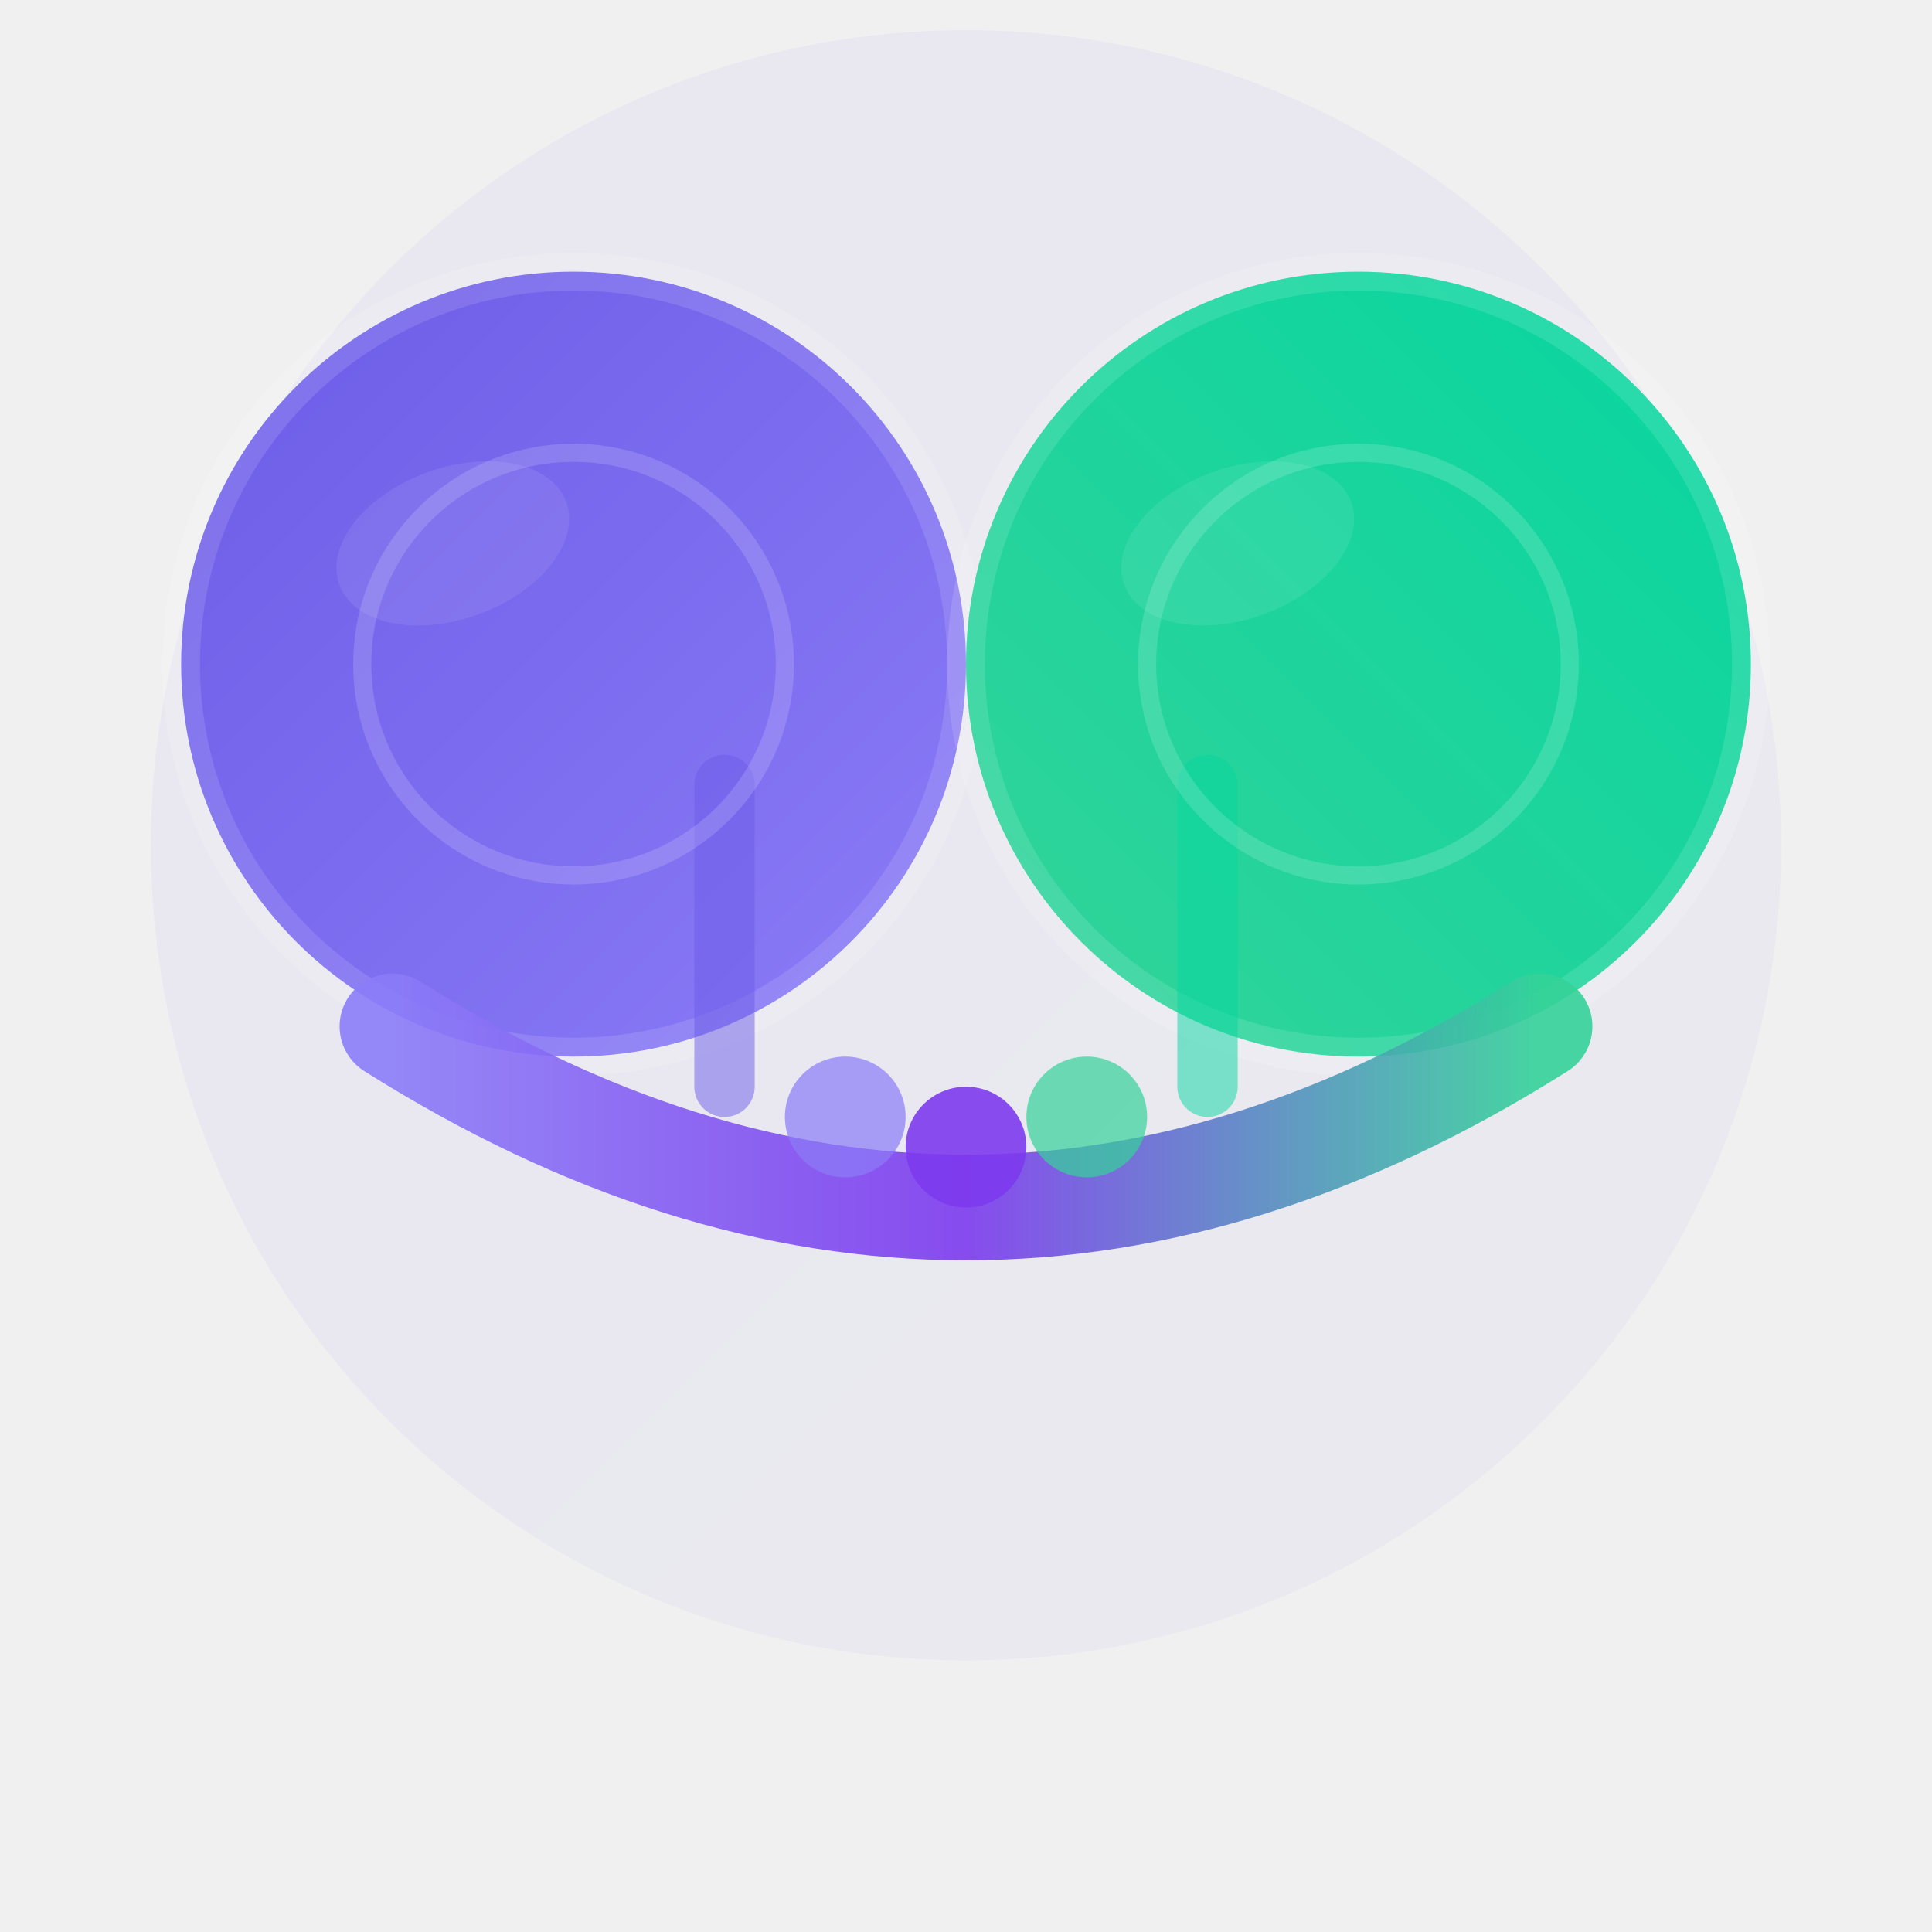
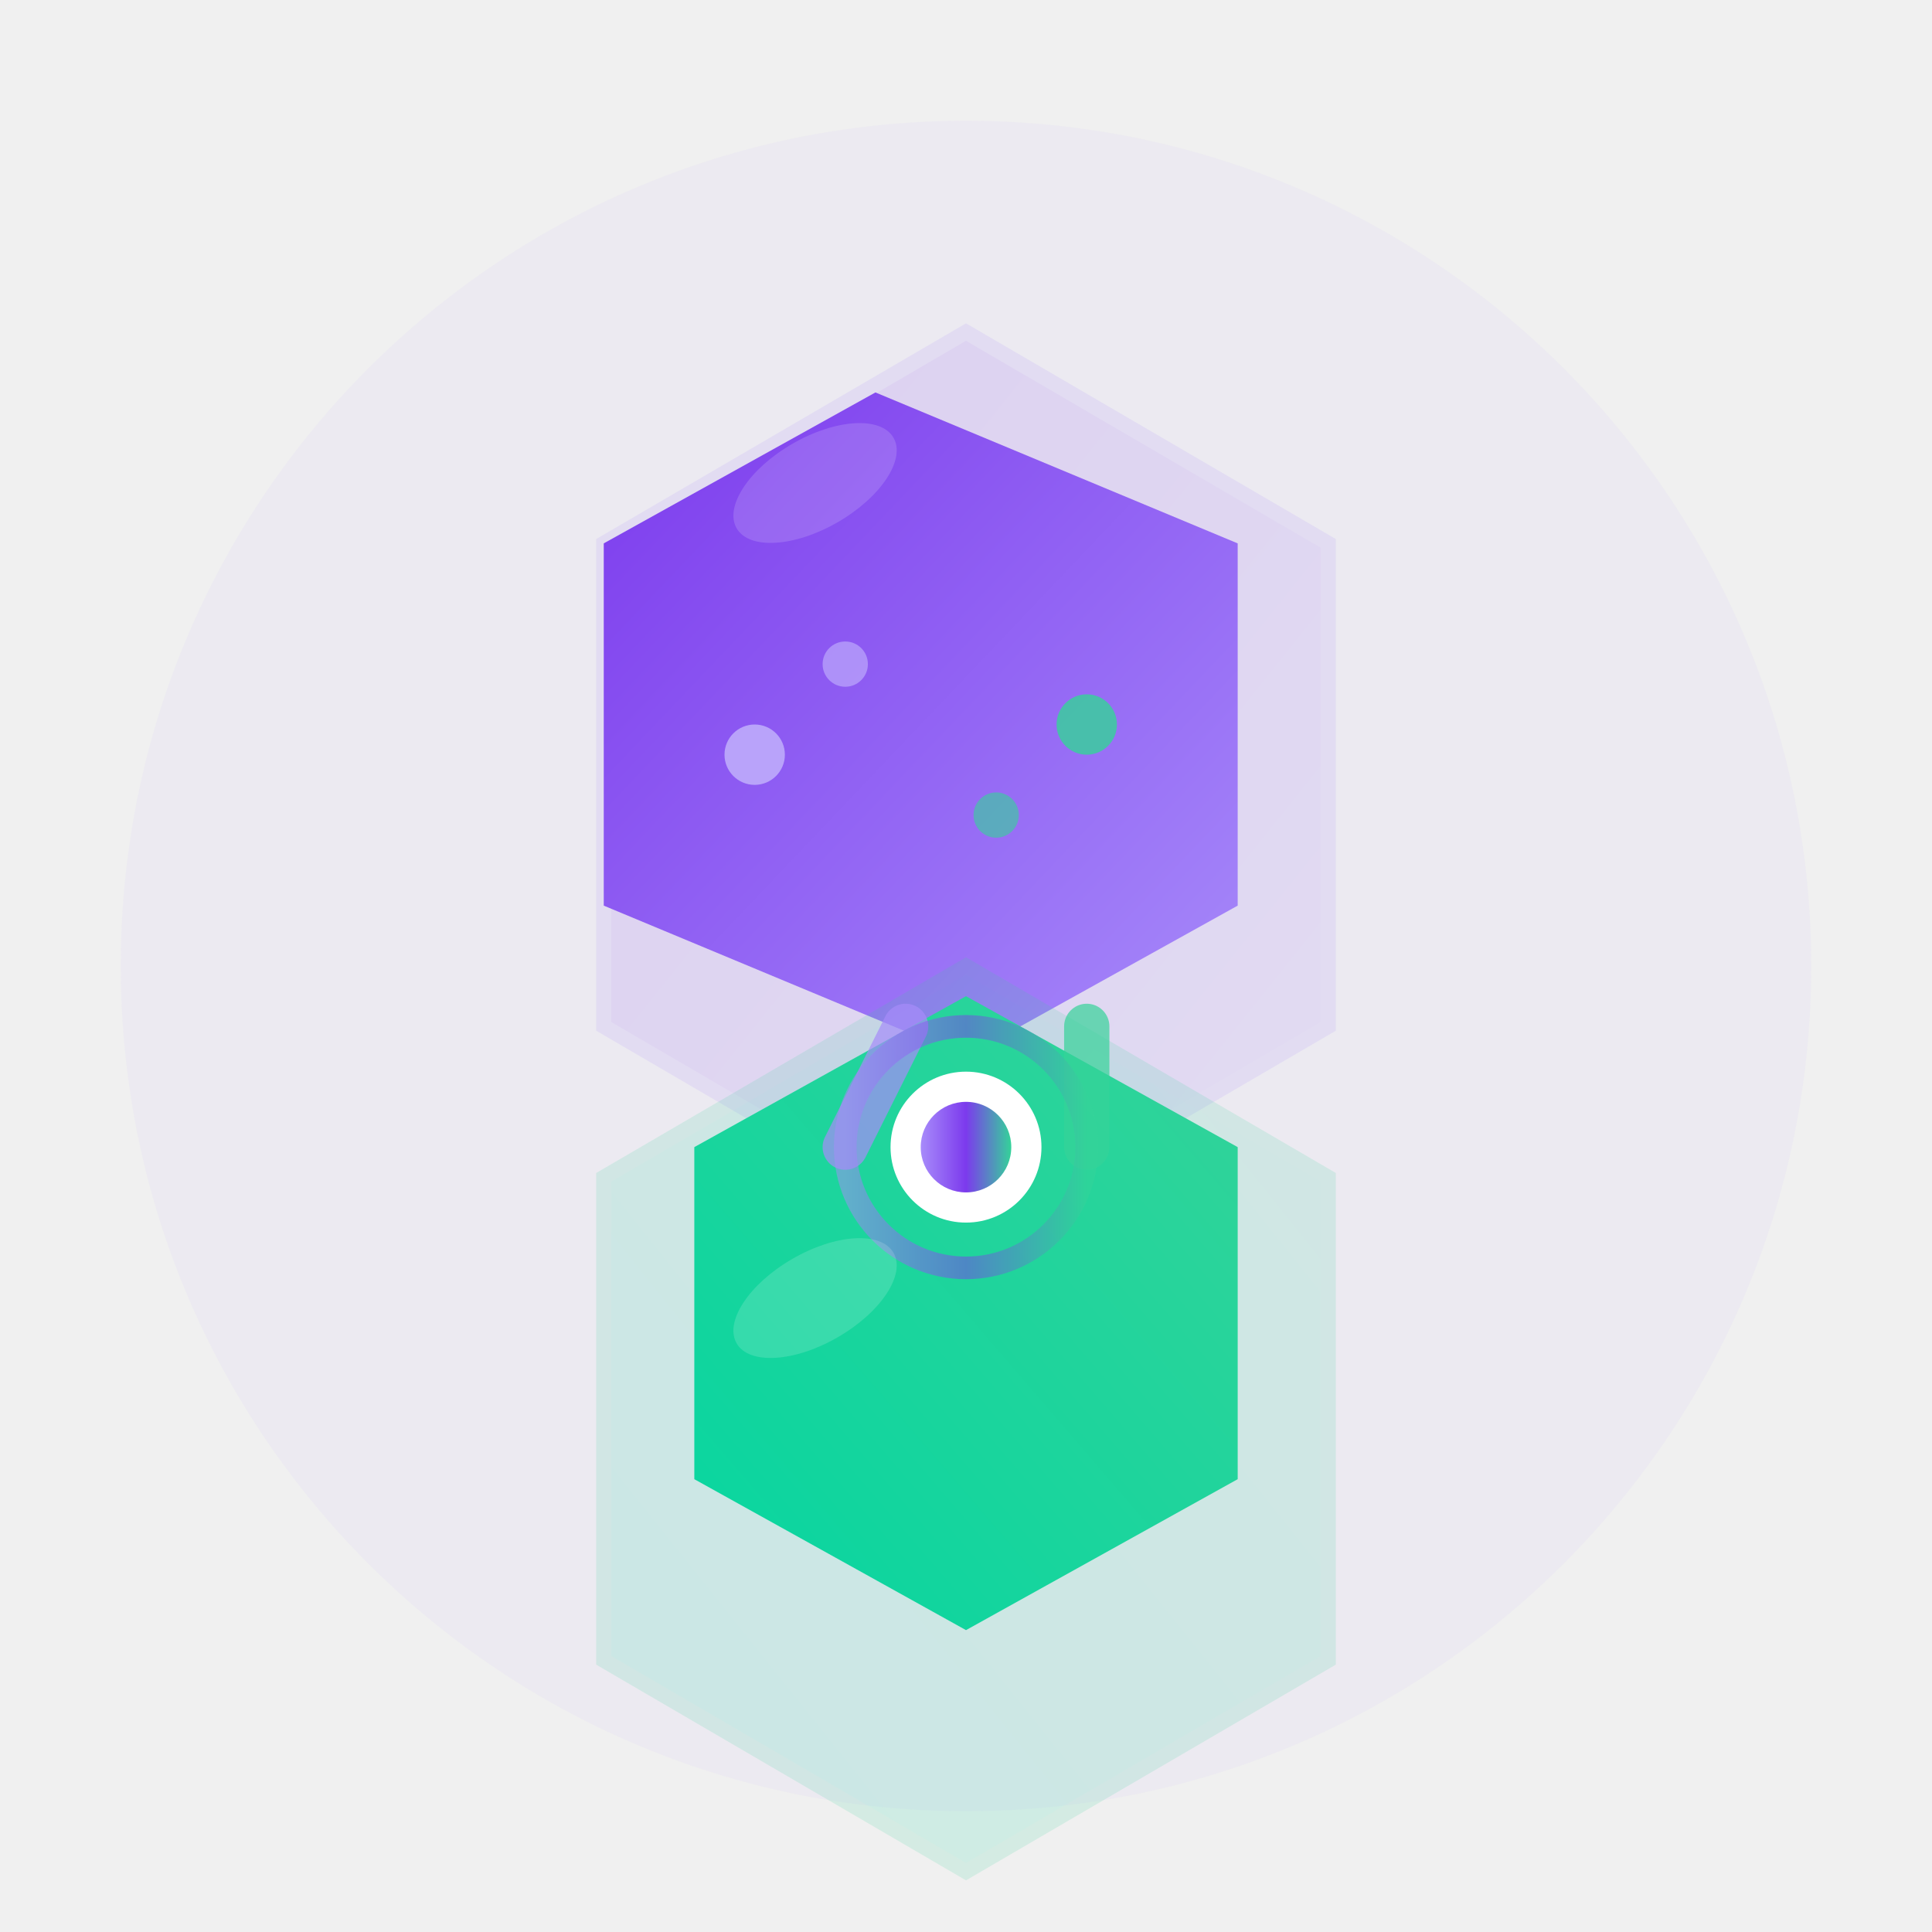
<svg xmlns="http://www.w3.org/2000/svg" viewBox="0 0 128 128" width="128" height="128">
  <defs>
-     <linearGradient id="g1" x1="0%" y1="0%" x2="100%" y2="100%">
-       <stop offset="0%" stop-color="#6c5ce7" />
-       <stop offset="100%" stop-color="#8b7cf7" />
+     <linearGradient id="p-grad" x1="0%" y1="0%" x2="100%" y2="100%">
+       <stop offset="0%" stop-color="#7c3aed" />
+       <stop offset="100%" stop-color="#a78bfa" />
    </linearGradient>
-     <linearGradient id="g2" x1="100%" y1="0%" x2="0%" y2="100%">
+     <linearGradient id="t-grad" x1="0%" y1="100%" x2="100%" y2="0%">
      <stop offset="0%" stop-color="#06d6a0" />
      <stop offset="100%" stop-color="#34d399" />
    </linearGradient>
-     <linearGradient id="bridge-g" x1="0%" y1="0%" x2="100%" y2="0%">
-       <stop offset="0%" stop-color="#8b7cf7" />
+     <linearGradient id="flow-grad" x1="0%" y1="0%" x2="100%" y2="0%">
+       <stop offset="0%" stop-color="#a78bfa" />
      <stop offset="50%" stop-color="#7c3aed" />
      <stop offset="100%" stop-color="#34d399" />
    </linearGradient>
  </defs>
-   <circle cx="64" cy="56" r="54" fill="url(#g1)" opacity="0.06" />
-   <circle cx="38" cy="44" r="26" fill="url(#g1)" />
-   <circle cx="38" cy="44" r="26" fill="none" stroke="#fff" stroke-width="2.5" opacity="0.12" />
-   <circle cx="90" cy="44" r="26" fill="url(#g2)" />
-   <circle cx="90" cy="44" r="26" fill="none" stroke="#fff" stroke-width="2.5" opacity="0.12" />
-   <path d="M 26 68 Q 64 92 102 68" fill="none" stroke="url(#bridge-g)" stroke-width="7" stroke-linecap="round" opacity="0.9" />
-   <line x1="48" y1="52" x2="48" y2="72" stroke="#6c5ce7" stroke-width="4" stroke-linecap="round" opacity="0.5" />
-   <line x1="80" y1="52" x2="80" y2="72" stroke="#06d6a0" stroke-width="4" stroke-linecap="round" opacity="0.5" />
-   <circle cx="56" cy="74" r="4" fill="#8b7cf7" opacity="0.7" />
-   <circle cx="64" cy="76" r="4" fill="#7c3aed" opacity="0.9" />
-   <circle cx="72" cy="74" r="4" fill="#34d399" opacity="0.7" />
-   <circle cx="38" cy="44" r="14" fill="none" stroke="#fff" stroke-width="1.2" opacity="0.15" />
-   <circle cx="90" cy="44" r="14" fill="none" stroke="#fff" stroke-width="1.2" opacity="0.15" />
-   <ellipse cx="30" cy="36" rx="8" ry="5" fill="#fff" opacity="0.08" transform="rotate(-20,30,36)" />
-   <ellipse cx="82" cy="36" rx="8" ry="5" fill="#fff" opacity="0.08" transform="rotate(-20,82,36)" />
+   <circle cx="64" cy="64" r="56" fill="#a78bfa" opacity="0.06" />
+   <polygon points="40,36 64,22 88,36 88,68 64,82 40,68" fill="url(#p-grad)" stroke="#a78bfa" stroke-width="1" opacity="0.15" />
+   <polygon points="40,36 58,26 82,36 82,60 64,70 40,60" fill="url(#p-grad)" />
+   <polygon points="40,78 64,64 88,78 88,110 64,124 40,110" fill="url(#t-grad)" stroke="#34d399" stroke-width="1" opacity="0.15" />
+   <polygon points="46,76 64,66 82,76 82,98 64,108 46,98" fill="url(#t-grad)" />
+   <line x1="60" y1="68" x2="56" y2="76" stroke="#a78bfa" stroke-width="3" stroke-linecap="round" opacity="0.7" />
+   <line x1="72" y1="68" x2="72" y2="76" stroke="#34d399" stroke-width="3" stroke-linecap="round" opacity="0.7" />
+   <circle cx="64" cy="76" r="5" fill="#fff" />
+   <circle cx="64" cy="76" r="3" fill="url(#flow-grad)" />
+   <circle cx="64" cy="76" r="8" fill="none" stroke="url(#flow-grad)" stroke-width="1.5" opacity="0.5" />
+   <circle cx="50" cy="50" r="2" fill="#c4b5fd" opacity="0.8" />
+   <circle cx="56" cy="44" r="1.5" fill="#c4b5fd" opacity="0.6" />
+   <circle cx="72" cy="48" r="2" fill="#34d399" opacity="0.8" />
+   <circle cx="66" cy="54" r="1.5" fill="#34d399" opacity="0.6" />
+   <ellipse cx="54" cy="32" rx="6" ry="3" fill="#fff" opacity="0.15" transform="rotate(-30,54,32)" />
+   <ellipse cx="54" cy="86" rx="6" ry="3" fill="#fff" opacity="0.15" transform="rotate(-30,54,86)" />
</svg>
